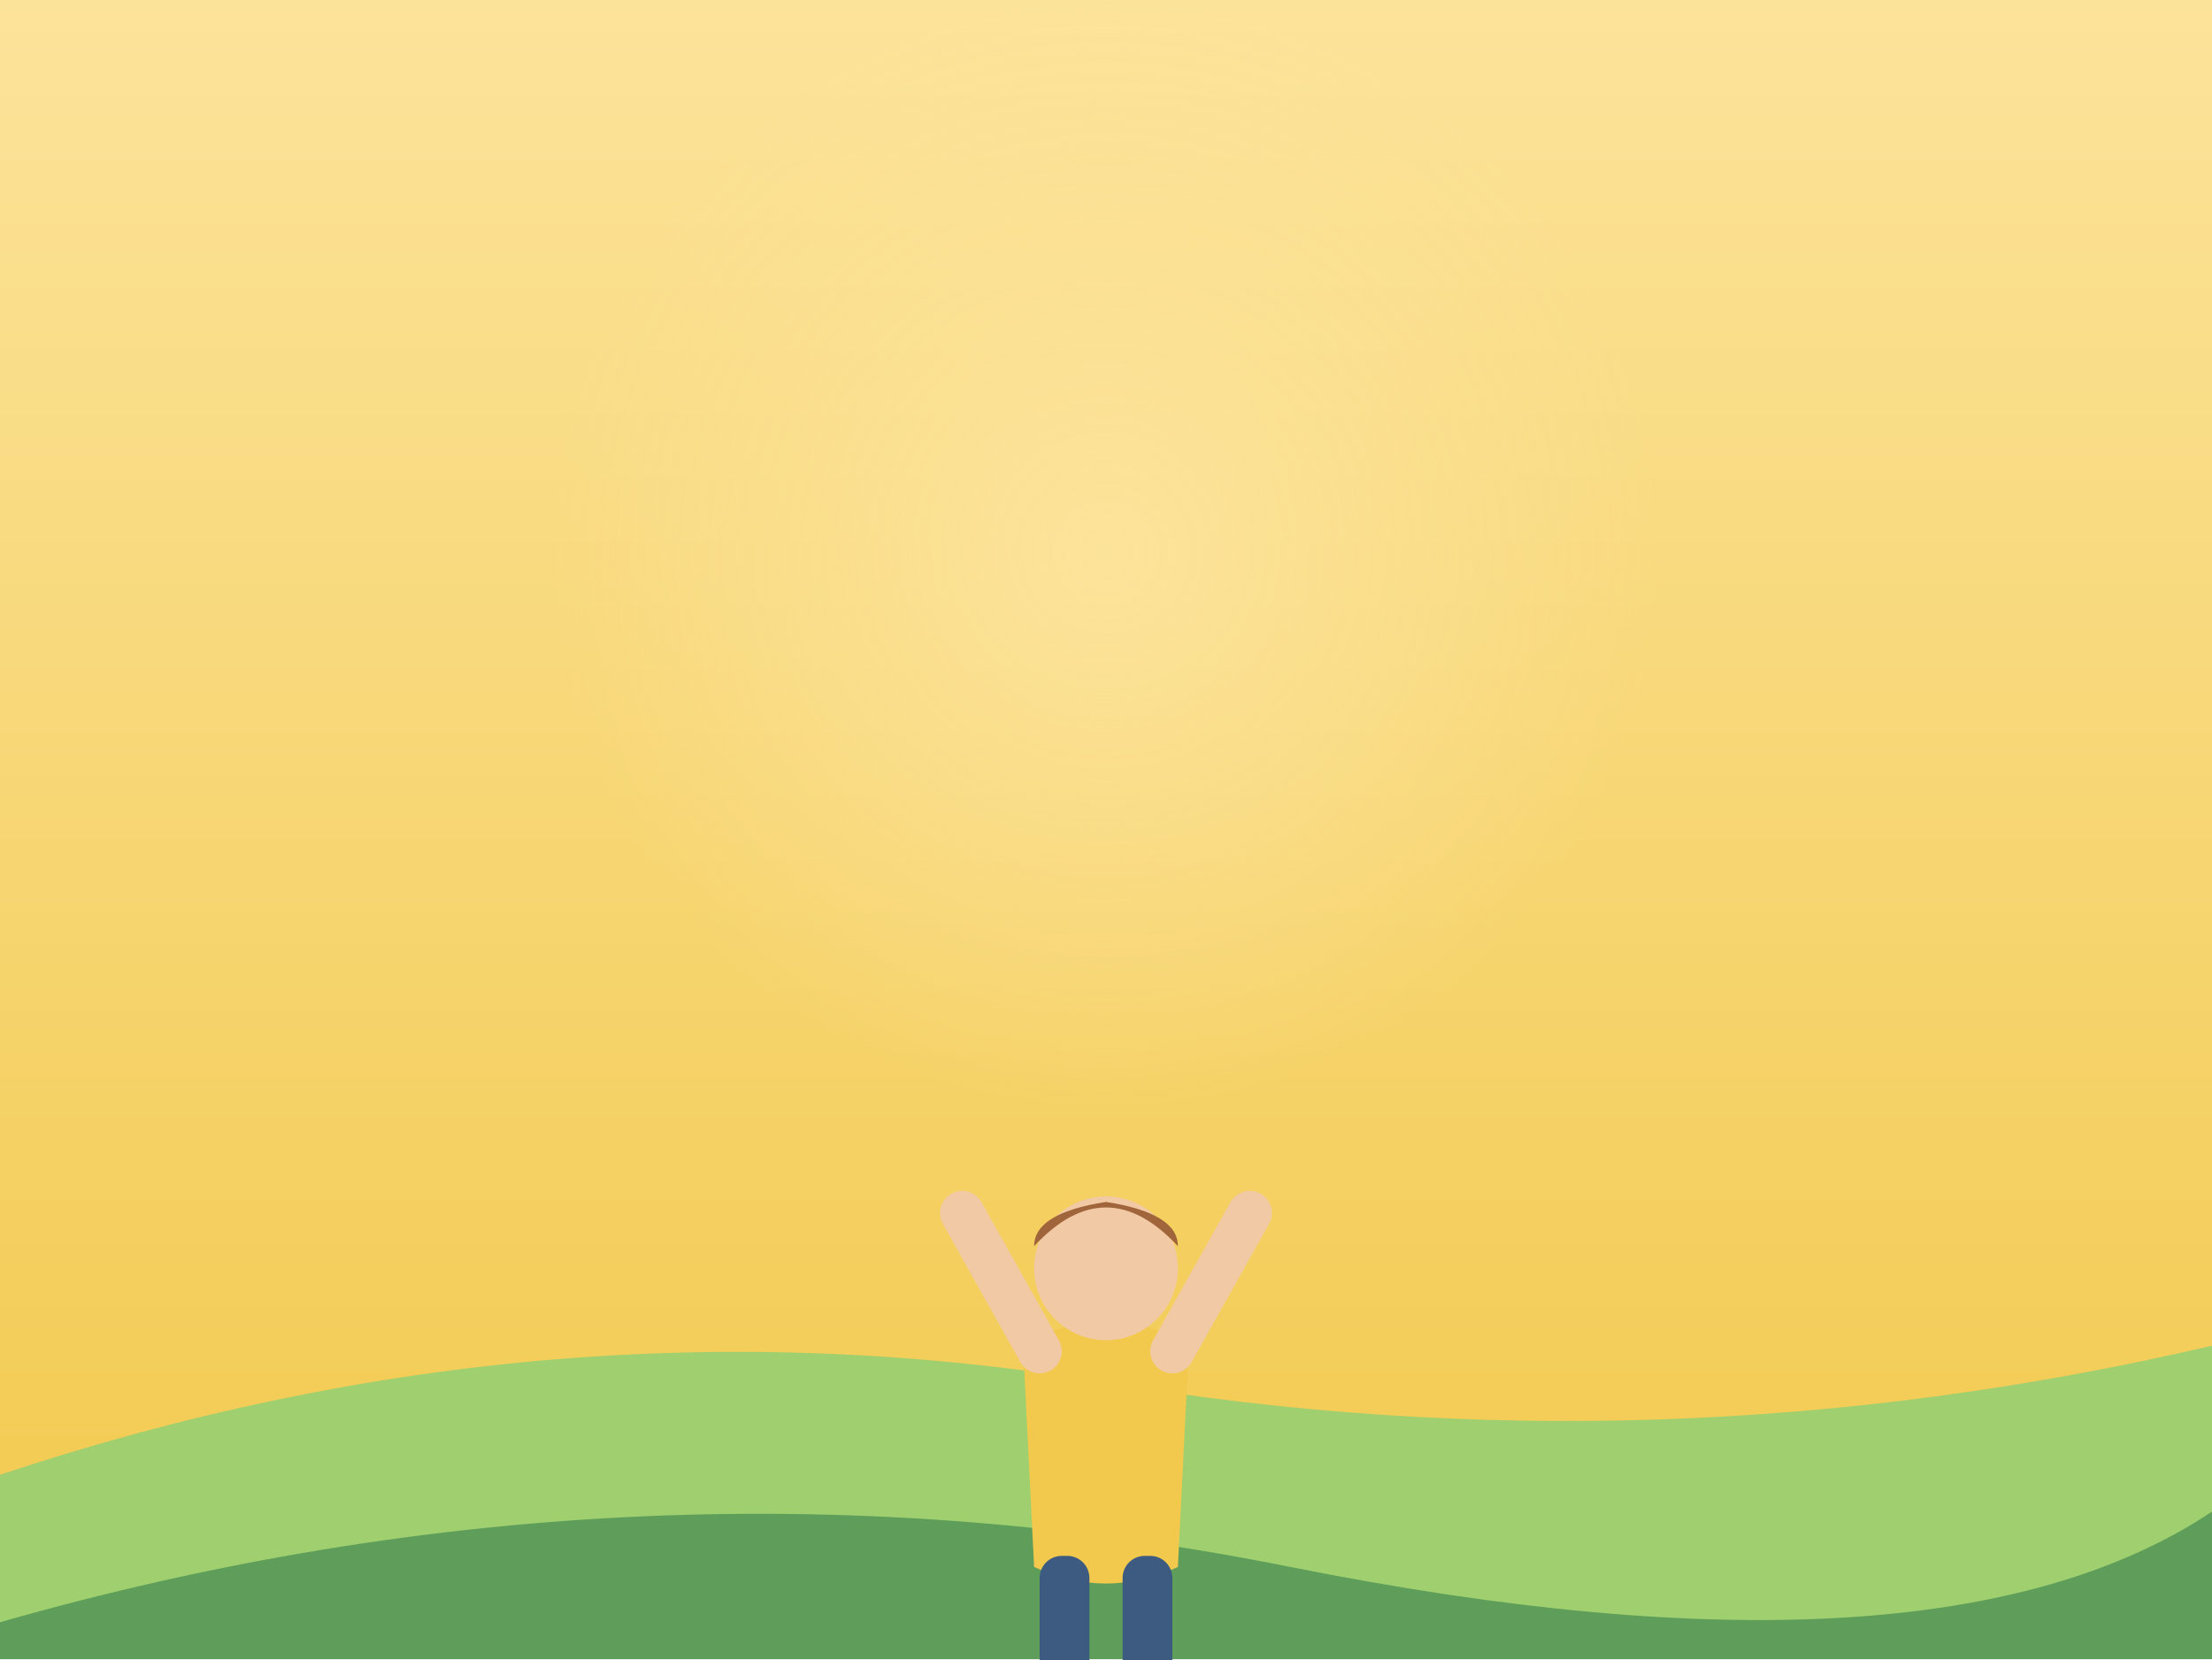
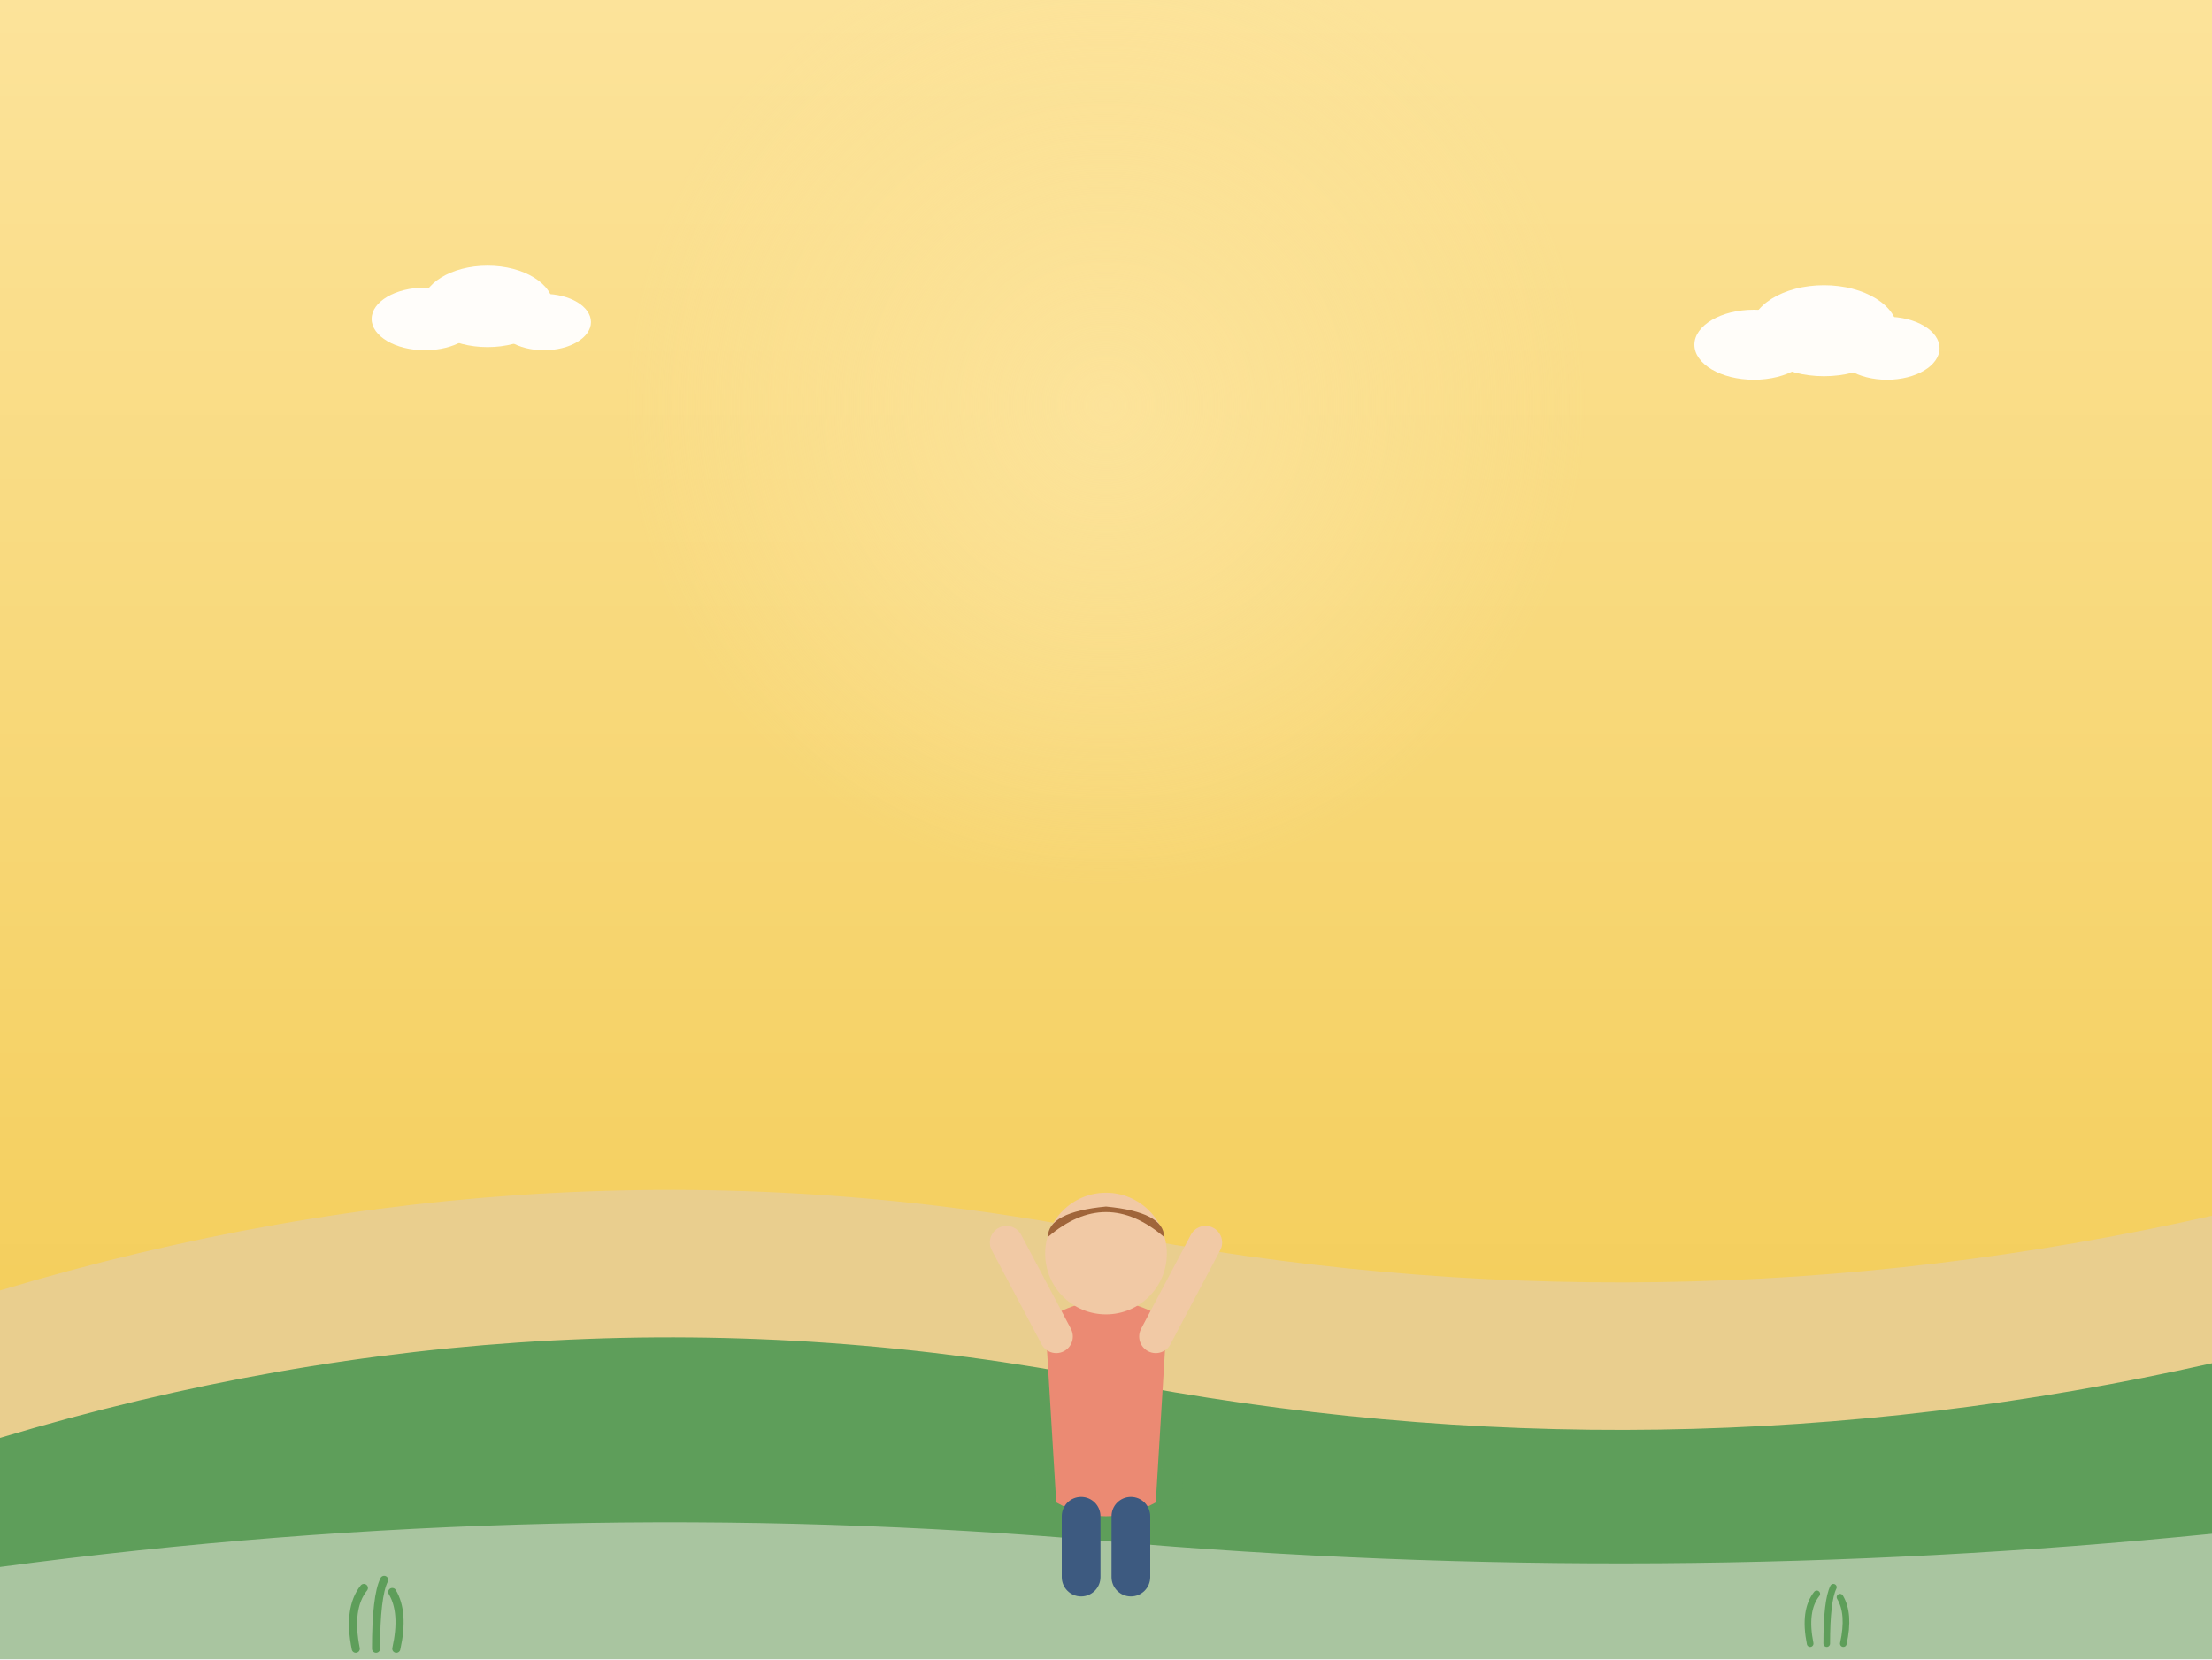
<svg xmlns="http://www.w3.org/2000/svg" viewBox="0 0 1200 900" preserveAspectRatio="xMidYMid meet" role="img">
  <defs>
-     <linearGradient id="sky147" x1="0" y1="0" x2="0" y2="1">
+     <linearGradient id="q93sky1" x1="0" y1="0" x2="0" y2="1">
      <stop offset="0" stop-color="#FCE39A" />
      <stop offset="1" stop-color="#F2C94C" />
    </linearGradient>
-   </defs>
-   <rect width="1200" height="900" fill="url(#sky147)" />
-   <defs>
-     <radialGradient id="glow148">
+     <radialGradient id="q93glow2">
      <stop offset="0" stop-color="#FCE39A" />
      <stop offset="1" stop-color="#FCE39A" stop-opacity="0" />
    </radialGradient>
  </defs>
-   <circle cx="600" cy="300" r="300" fill="url(#glow148)" />
-   <path d="M0,800 Q300,700 600,750 T1200,730 V900 H0 Z" fill="#9FCF6E" />
-   <path d="M0,880 Q350,780 700,850 T1200,820 V900 H0 Z" fill="#5E9E5A" />
-   <g transform="translate(600,820) scale(1.5)">
-     <path d="M-30,-60 Q0,-78 30,-60 L26,20 Q0,32 -26,20 Z" fill="#F2C94C" />
-     <rect x="-24" y="16" width="18" height="46" rx="8" fill="#3D5A80" />
-     <rect x="6" y="16" width="18" height="46" rx="8" fill="#3D5A80" />
-     <path d="M-24,-58 L-52,-108" stroke="#F1C9A5" stroke-width="16" stroke-linecap="round" />
-     <path d="M24,-58 L52,-108" stroke="#F1C9A5" stroke-width="16" stroke-linecap="round" />
-     <circle cx="0" cy="-88" r="26" fill="#F1C9A5" />
-     <path d="M-26,-96 Q0,-124 26,-96 Q26,-108 0,-112 Q-26,-108 -26,-96 Z" fill="#A0653A" />
+   <rect width="1200" height="900" fill="url(#q93sky1)" />
+   <path d="M0,700 Q300,610 600,668.5 T1200,659.5 V900 H0 Z" fill="#E9CE8E" />
+   <path d="M0,780 Q300,690 600,748.5 T1200,739.5 V900 H0 Z" fill="#5E9E5A" />
+   <path d="M0,850 Q300,810 600,836 T1200,832 V900 H0 Z" fill="#A9C5A0" />
+   <g transform="translate(256,173) scale(0.85)" opacity="0.95">
+     <ellipse cx="-30" cy="0" rx="34" ry="20" fill="#FFFFFF" />
+     <ellipse cx="10" cy="-8" rx="42" ry="26" fill="#FFFFFF" />
+     <ellipse cx="46" cy="2" rx="30" ry="18" fill="#FFFFFF" />
+   </g>
+   <g transform="translate(980,187) scale(0.95)" opacity="0.95">
+     <ellipse cx="-30" cy="0" rx="34" ry="20" fill="#FFFFFF" />
+     <ellipse cx="10" cy="-8" rx="42" ry="26" fill="#FFFFFF" />
+     <ellipse cx="46" cy="2" rx="30" ry="18" fill="#FFFFFF" />
+   </g>
+   <g transform="translate(204,890) scale(1.1)">
+     <path d="M-10,4 Q-14,-16 -6,-26" stroke="#5E9E5A" stroke-width="4" fill="none" stroke-linecap="round" />
+     <path d="M0,4 Q0,-22 4,-30" stroke="#5E9E5A" stroke-width="4" fill="none" stroke-linecap="round" />
+     <path d="M10,4 Q14,-14 8,-24" stroke="#5E9E5A" stroke-width="4" fill="none" stroke-linecap="round" />
+   </g>
+   <g transform="translate(991,888) scale(0.9)">
+     <path d="M-10,4 Q-14,-16 -6,-26" stroke="#5E9E5A" stroke-width="4" fill="none" stroke-linecap="round" />
+     <path d="M0,4 Q0,-22 4,-30" stroke="#5E9E5A" stroke-width="4" fill="none" stroke-linecap="round" />
+     <path d="M10,4 Q14,-14 8,-24" stroke="#5E9E5A" stroke-width="4" fill="none" stroke-linecap="round" />
+   </g>
+   <circle cx="600" cy="220" r="260" fill="url(#q93glow2)" />
+   <g transform="translate(600,800) scale(1.5)">
+     <ellipse cx="0" cy="4" rx="28" ry="8.96" fill="#5E9E5A" opacity="0.22" />
+     <path d="M-22,-56 Q0,-70 22,-56 L18,10 Q0,20 -18,10 Z" fill="#EB8A73" />
+     <rect x="-16" y="8" width="14" height="36" rx="7" fill="#3D5A80" />
+     <rect x="2" y="8" width="14" height="36" rx="7" fill="#3D5A80" />
+     <path d="M-18,-50 L-36,-84" stroke="#F1C9A5" stroke-width="12" stroke-linecap="round" />
+     <path d="M18,-50 L36,-84" stroke="#F1C9A5" stroke-width="12" stroke-linecap="round" />
+     <circle cx="0" cy="-80" r="22" fill="#F1C9A5" />
+     <path d="M-21,-86 Q0,-104 21,-86 Q21,-95 0,-97 Q-21,-95 -21,-86 Z" fill="#A0653A" />
  </g>
</svg>
